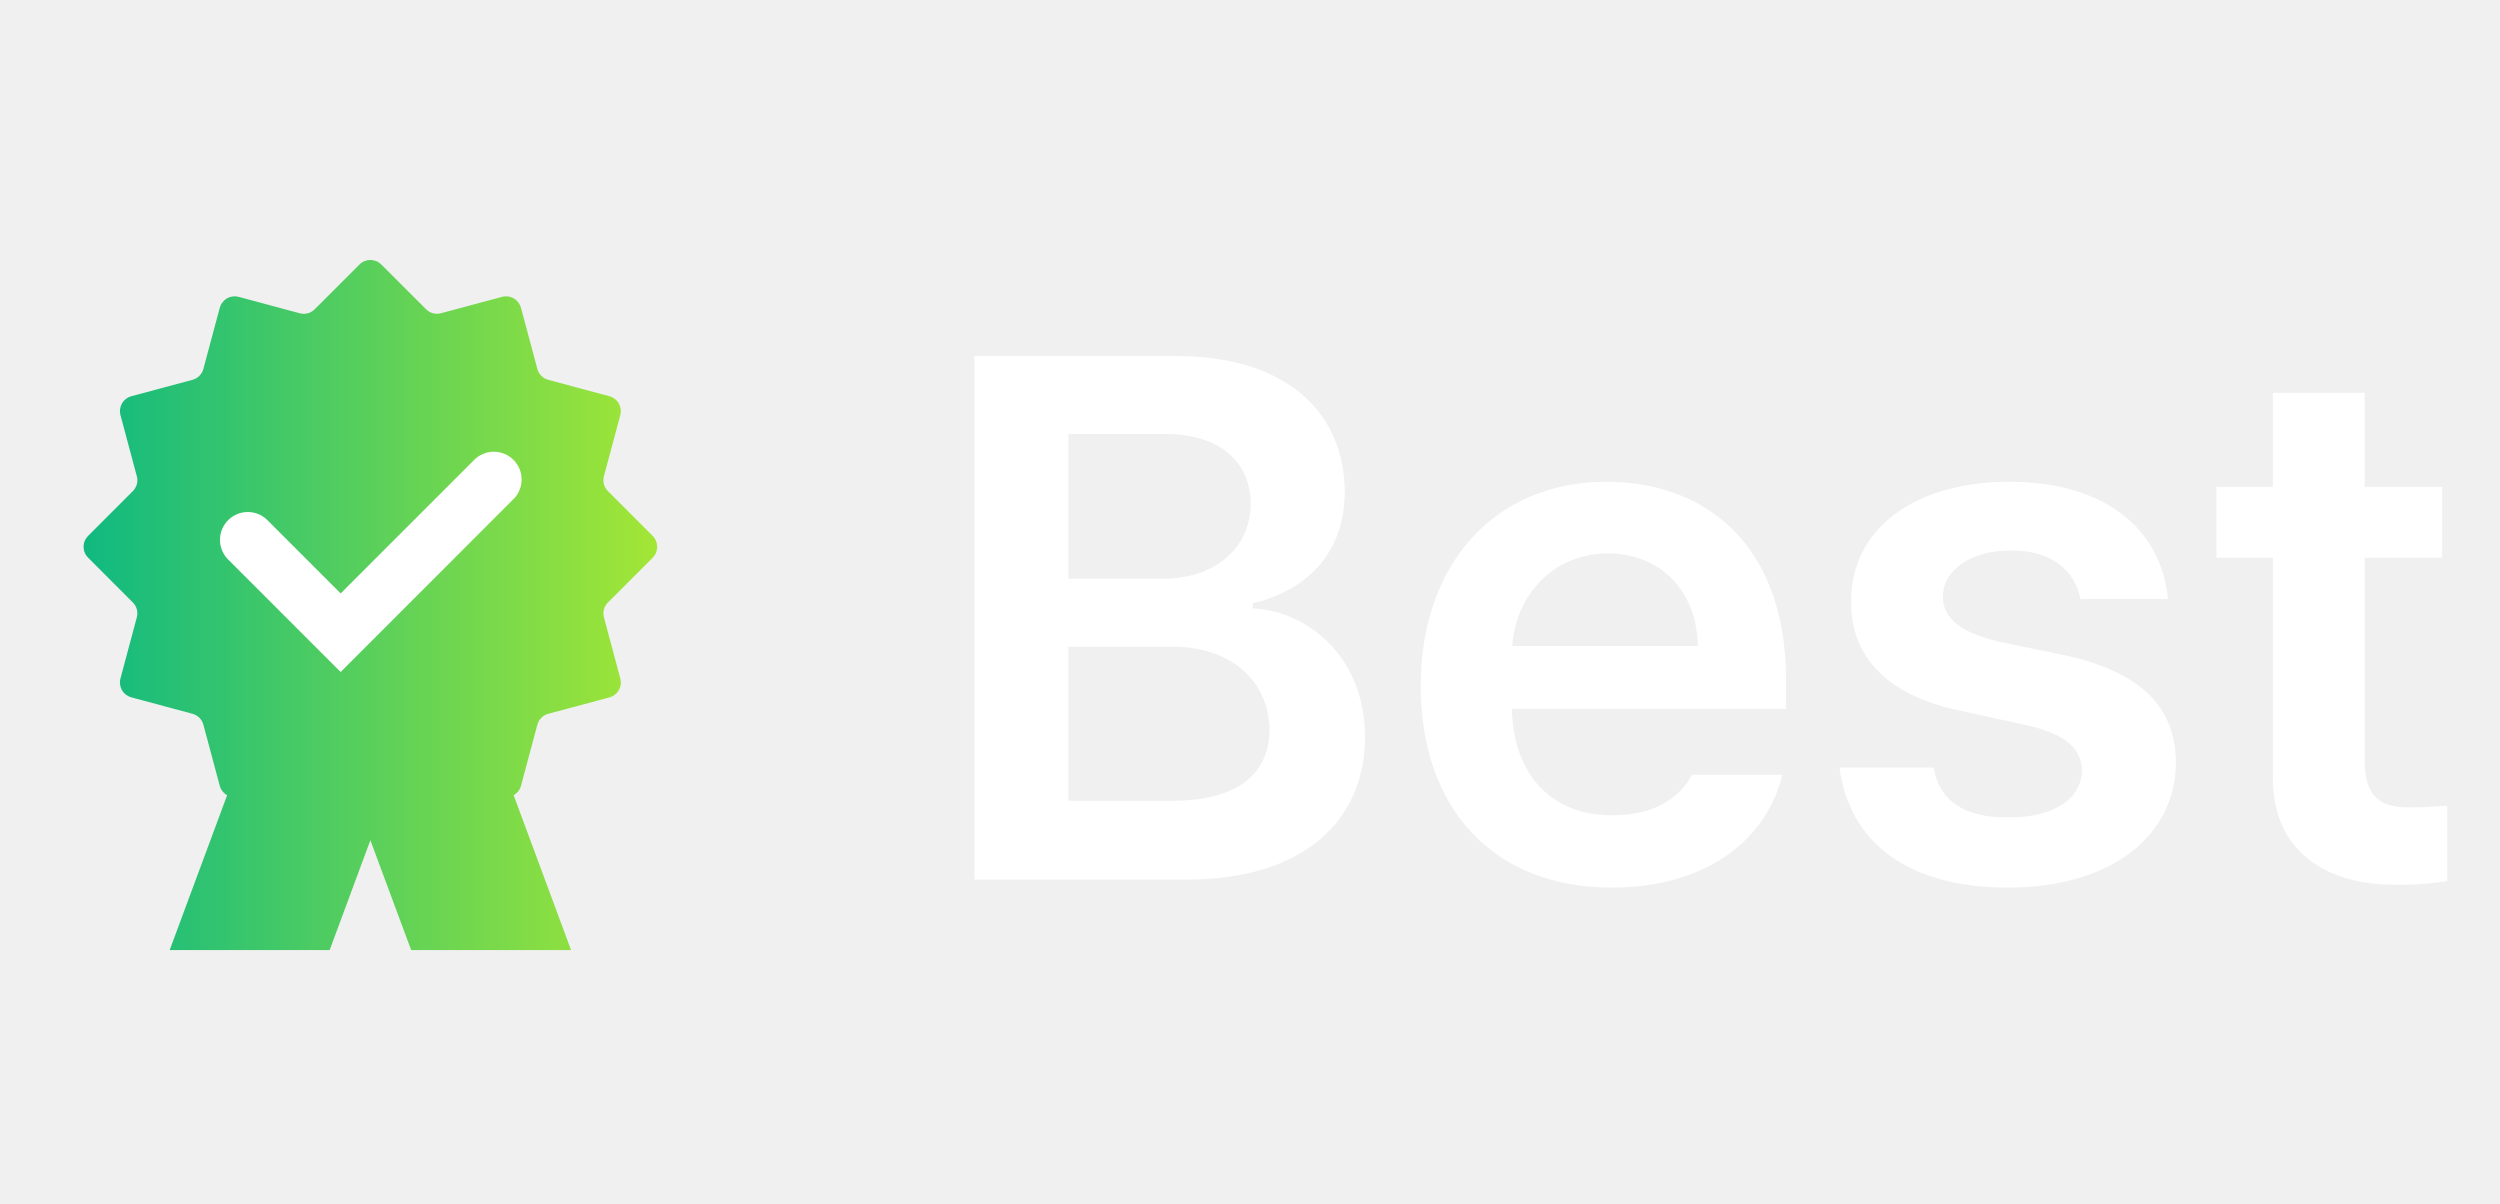
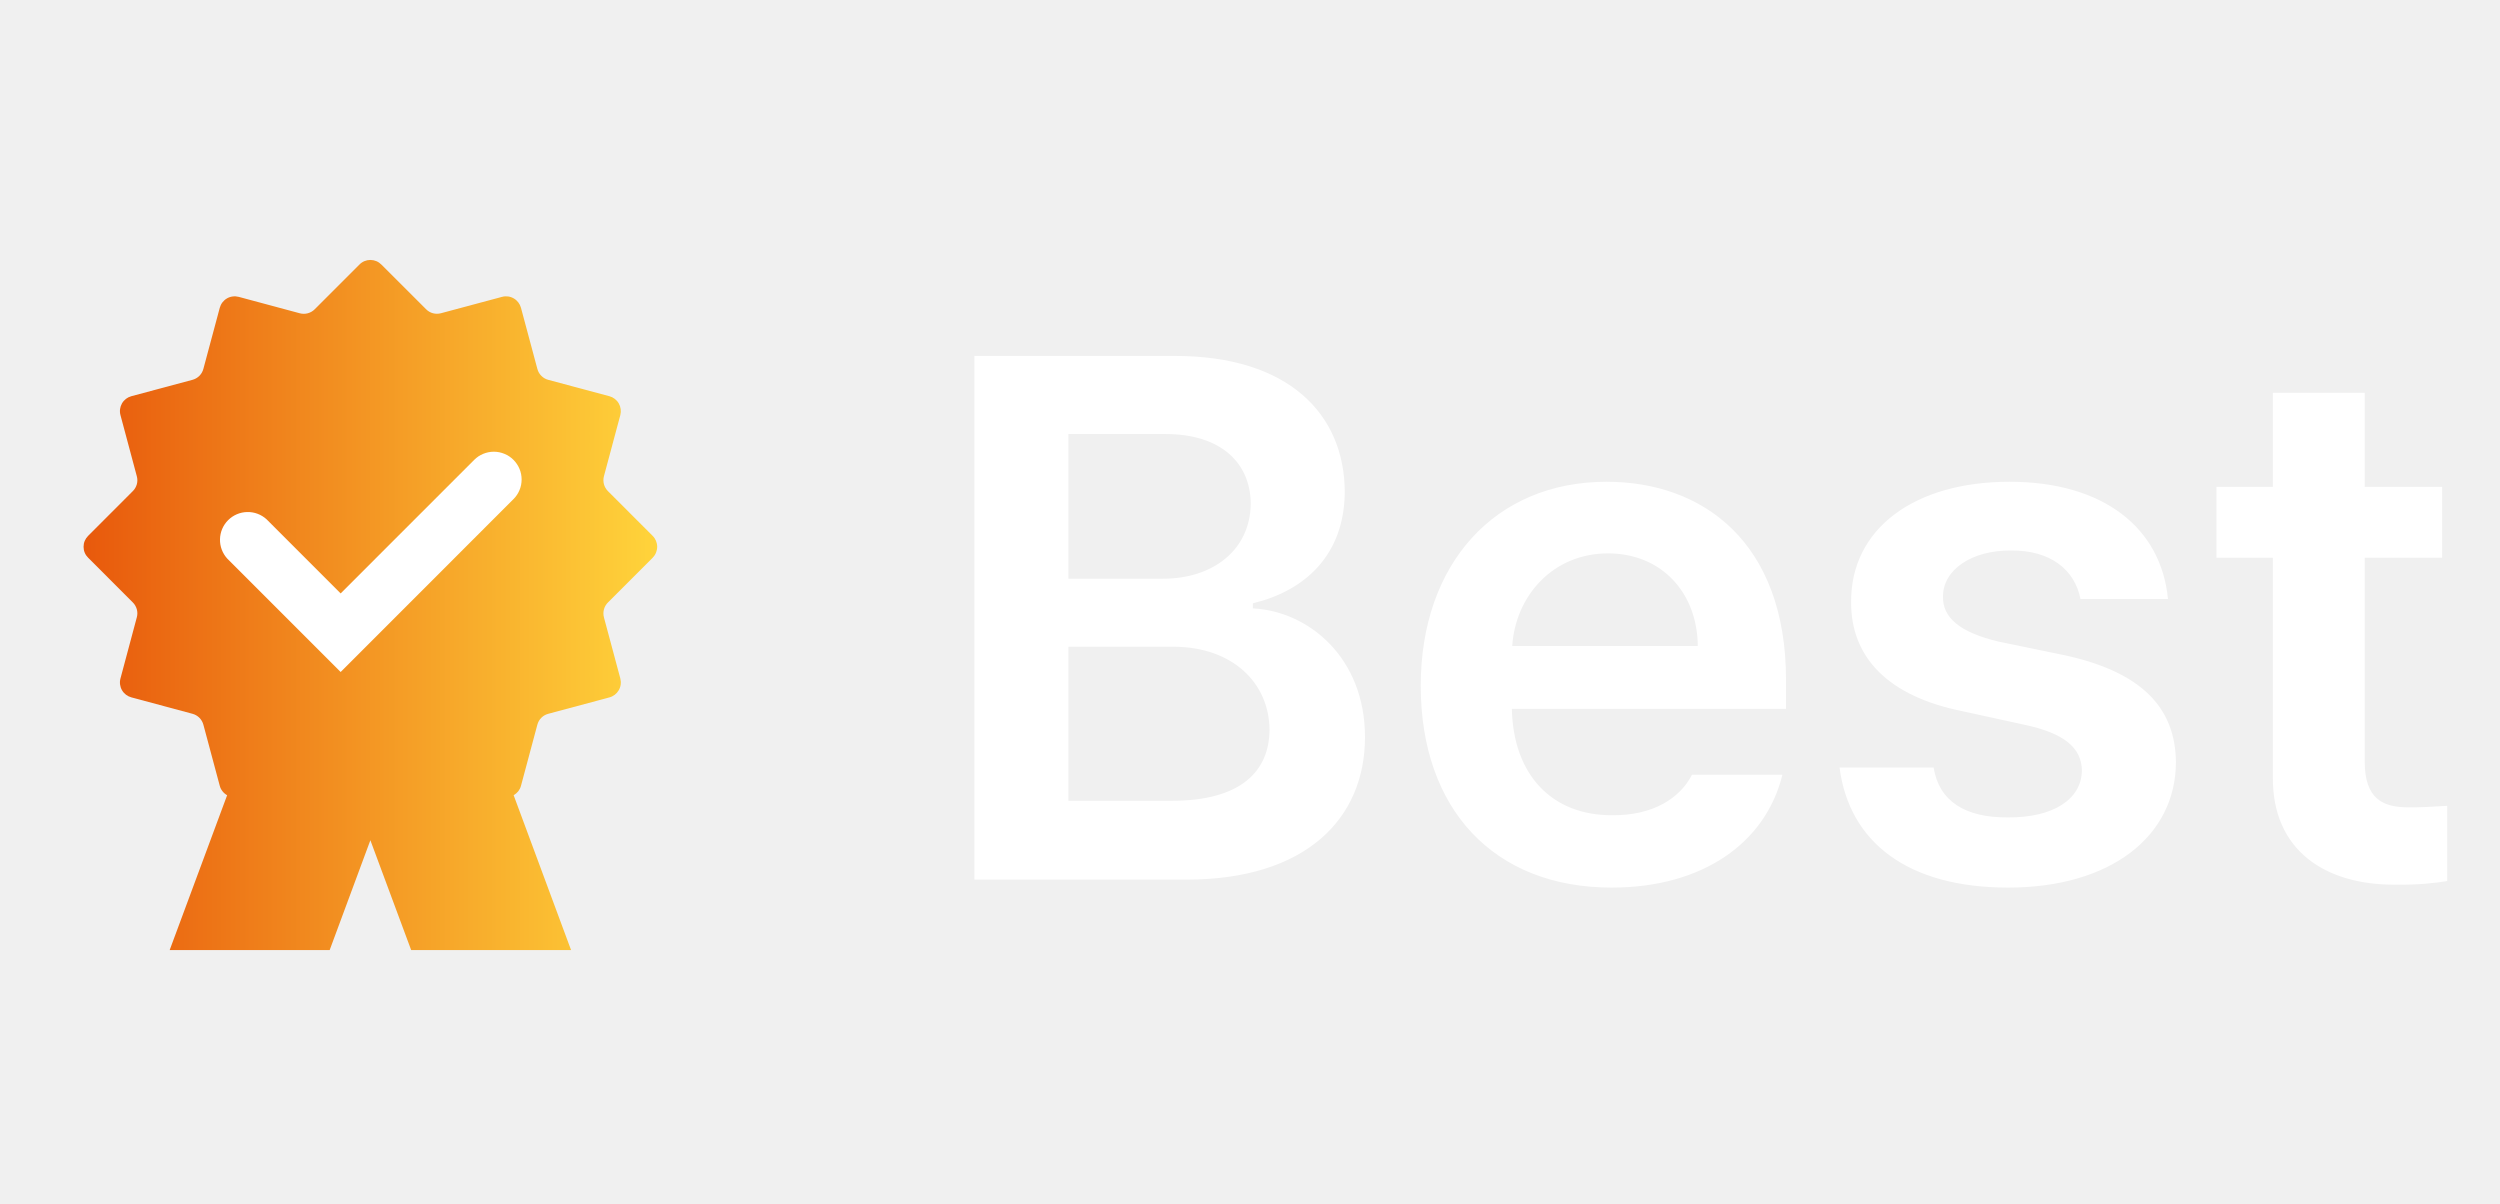
<svg xmlns="http://www.w3.org/2000/svg" width="54" height="26" viewBox="0 0 54 26" fill="none">
  <rect x="4" y="8" width="8" height="7" rx="2.5" fill="white" />
  <path fill-rule="evenodd" clip-rule="evenodd" d="M11.091 10.781L7.358 14.515L4.909 12.066C4.805 11.952 4.748 11.802 4.752 11.647C4.755 11.492 4.818 11.345 4.927 11.236C5.037 11.126 5.184 11.063 5.339 11.06C5.494 11.056 5.644 11.113 5.758 11.217L7.358 12.818L10.243 9.933C10.298 9.877 10.364 9.833 10.437 9.803C10.51 9.773 10.588 9.757 10.667 9.757C10.746 9.757 10.824 9.773 10.896 9.803C10.969 9.833 11.036 9.877 11.091 9.933C11.147 9.989 11.191 10.055 11.221 10.127C11.252 10.2 11.267 10.278 11.267 10.357C11.267 10.436 11.252 10.514 11.221 10.587C11.191 10.66 11.147 10.726 11.091 10.781ZM14.098 12.046C14.16 11.984 14.195 11.899 14.195 11.81C14.195 11.722 14.16 11.637 14.098 11.575L13.131 10.608C13.09 10.567 13.06 10.515 13.045 10.459C13.03 10.402 13.03 10.343 13.045 10.286L13.399 8.966C13.421 8.881 13.409 8.79 13.365 8.713C13.321 8.637 13.248 8.581 13.163 8.558L11.843 8.205C11.786 8.19 11.734 8.16 11.693 8.118C11.651 8.077 11.622 8.025 11.607 7.968L11.253 6.648C11.23 6.563 11.174 6.49 11.098 6.446C11.021 6.401 10.93 6.389 10.845 6.412L9.524 6.766C9.467 6.781 9.408 6.781 9.352 6.766C9.295 6.751 9.244 6.721 9.203 6.679L8.236 5.713C8.173 5.65 8.089 5.615 8 5.615C7.912 5.615 7.827 5.65 7.765 5.713L6.798 6.68C6.757 6.722 6.705 6.751 6.648 6.767C6.592 6.782 6.532 6.782 6.476 6.767L5.156 6.412C5.114 6.401 5.069 6.398 5.026 6.404C4.982 6.409 4.941 6.423 4.903 6.445C4.865 6.467 4.831 6.497 4.805 6.531C4.778 6.566 4.759 6.606 4.747 6.648L4.393 7.968C4.378 8.025 4.348 8.076 4.307 8.118C4.266 8.159 4.214 8.189 4.158 8.204L2.837 8.558C2.752 8.581 2.679 8.637 2.635 8.713C2.591 8.79 2.579 8.881 2.602 8.966L2.955 10.286C2.971 10.343 2.971 10.402 2.956 10.459C2.94 10.515 2.911 10.567 2.869 10.608L1.903 11.575C1.872 11.606 1.847 11.643 1.83 11.683C1.813 11.723 1.805 11.767 1.805 11.81C1.805 11.854 1.813 11.898 1.83 11.938C1.847 11.979 1.872 12.015 1.903 12.046L2.869 13.013C2.911 13.054 2.94 13.106 2.956 13.163C2.971 13.219 2.971 13.279 2.955 13.335L2.602 14.655C2.579 14.741 2.591 14.832 2.635 14.908C2.679 14.985 2.752 15.04 2.837 15.063L4.158 15.418C4.214 15.433 4.266 15.463 4.307 15.504C4.348 15.545 4.378 15.597 4.393 15.653L4.747 16.974C4.758 17.016 4.778 17.056 4.806 17.091C4.833 17.126 4.867 17.155 4.906 17.177L3.665 20.521H7.121L8 18.149L8.881 20.521H12.335L11.095 17.177C11.133 17.155 11.167 17.126 11.195 17.091C11.222 17.056 11.242 17.016 11.253 16.974L11.607 15.653C11.622 15.597 11.651 15.545 11.693 15.504C11.734 15.462 11.786 15.433 11.843 15.418L13.163 15.064C13.205 15.053 13.245 15.033 13.279 15.007C13.314 14.98 13.343 14.947 13.365 14.909C13.387 14.871 13.402 14.829 13.407 14.785C13.413 14.742 13.41 14.698 13.399 14.655L13.045 13.335C13.03 13.279 13.03 13.22 13.045 13.163C13.06 13.106 13.09 13.055 13.131 13.014L14.098 12.047V12.046Z" fill="url(#paint0_linear_2764_4407)" />
  <path d="M21.047 19V7.688H25.375C27.828 7.688 29.039 8.938 29.047 10.625C29.039 12 28.172 12.766 27.062 13.031V13.141C28.266 13.203 29.484 14.203 29.484 15.922C29.484 17.68 28.211 19 25.625 19H21.047ZM23.078 17.297H25.312C26.797 17.297 27.414 16.664 27.422 15.766C27.414 14.75 26.625 13.977 25.359 13.969H23.078V17.297ZM23.078 12.5H25.125C26.195 12.5 27.008 11.883 27.016 10.875C27.008 10.008 26.383 9.375 25.172 9.375H23.078V12.5ZM34.812 19.172C32.258 19.172 30.688 17.469 30.688 14.812C30.688 12.188 32.281 10.406 34.703 10.406C36.781 10.406 38.578 11.711 38.578 14.688V15.312H32.656C32.688 16.758 33.539 17.617 34.828 17.609C35.703 17.617 36.289 17.242 36.547 16.734H38.5C38.141 18.203 36.781 19.172 34.812 19.172ZM32.664 13.953H36.672C36.664 12.797 35.883 11.953 34.734 11.953C33.539 11.953 32.734 12.875 32.664 13.953ZM44.938 12.938C44.812 12.297 44.281 11.883 43.438 11.891C42.586 11.883 41.961 12.312 41.969 12.891C41.961 13.328 42.312 13.656 43.172 13.859L44.609 14.156C46.211 14.508 46.992 15.25 47 16.469C46.992 18.062 45.594 19.172 43.375 19.172C41.219 19.172 39.945 18.203 39.734 16.578H41.766C41.883 17.305 42.445 17.664 43.375 17.656C44.336 17.664 44.961 17.273 44.969 16.641C44.961 16.148 44.578 15.836 43.734 15.656L42.375 15.359C40.797 15.039 39.977 14.211 39.984 13C39.977 11.43 41.336 10.406 43.406 10.406C45.43 10.406 46.68 11.398 46.828 12.938H44.938ZM52.75 10.516V12.047H51.078V16.453C51.078 17.266 51.484 17.43 51.984 17.438C52.219 17.445 52.609 17.422 52.859 17.406V19.031C52.625 19.07 52.242 19.117 51.734 19.109C50.234 19.117 49.078 18.375 49.094 16.781V12.047H47.875V10.516H49.094V8.484H51.078V10.516H52.75Z" fill="white" />
  <defs>
    <linearGradient id="paint0_linear_2764_4407" x1="1.805" y1="13.068" x2="14.195" y2="13.068" gradientUnits="userSpaceOnUse">
-       <stop stop-color="#10B981" />
-       <stop offset="1" stop-color="#A3E635" />
+       <stop stop-color="#e8590c" />
+       <stop offset="1" stop-color="#ffd43b" />
    </linearGradient>
  </defs>
</svg>
